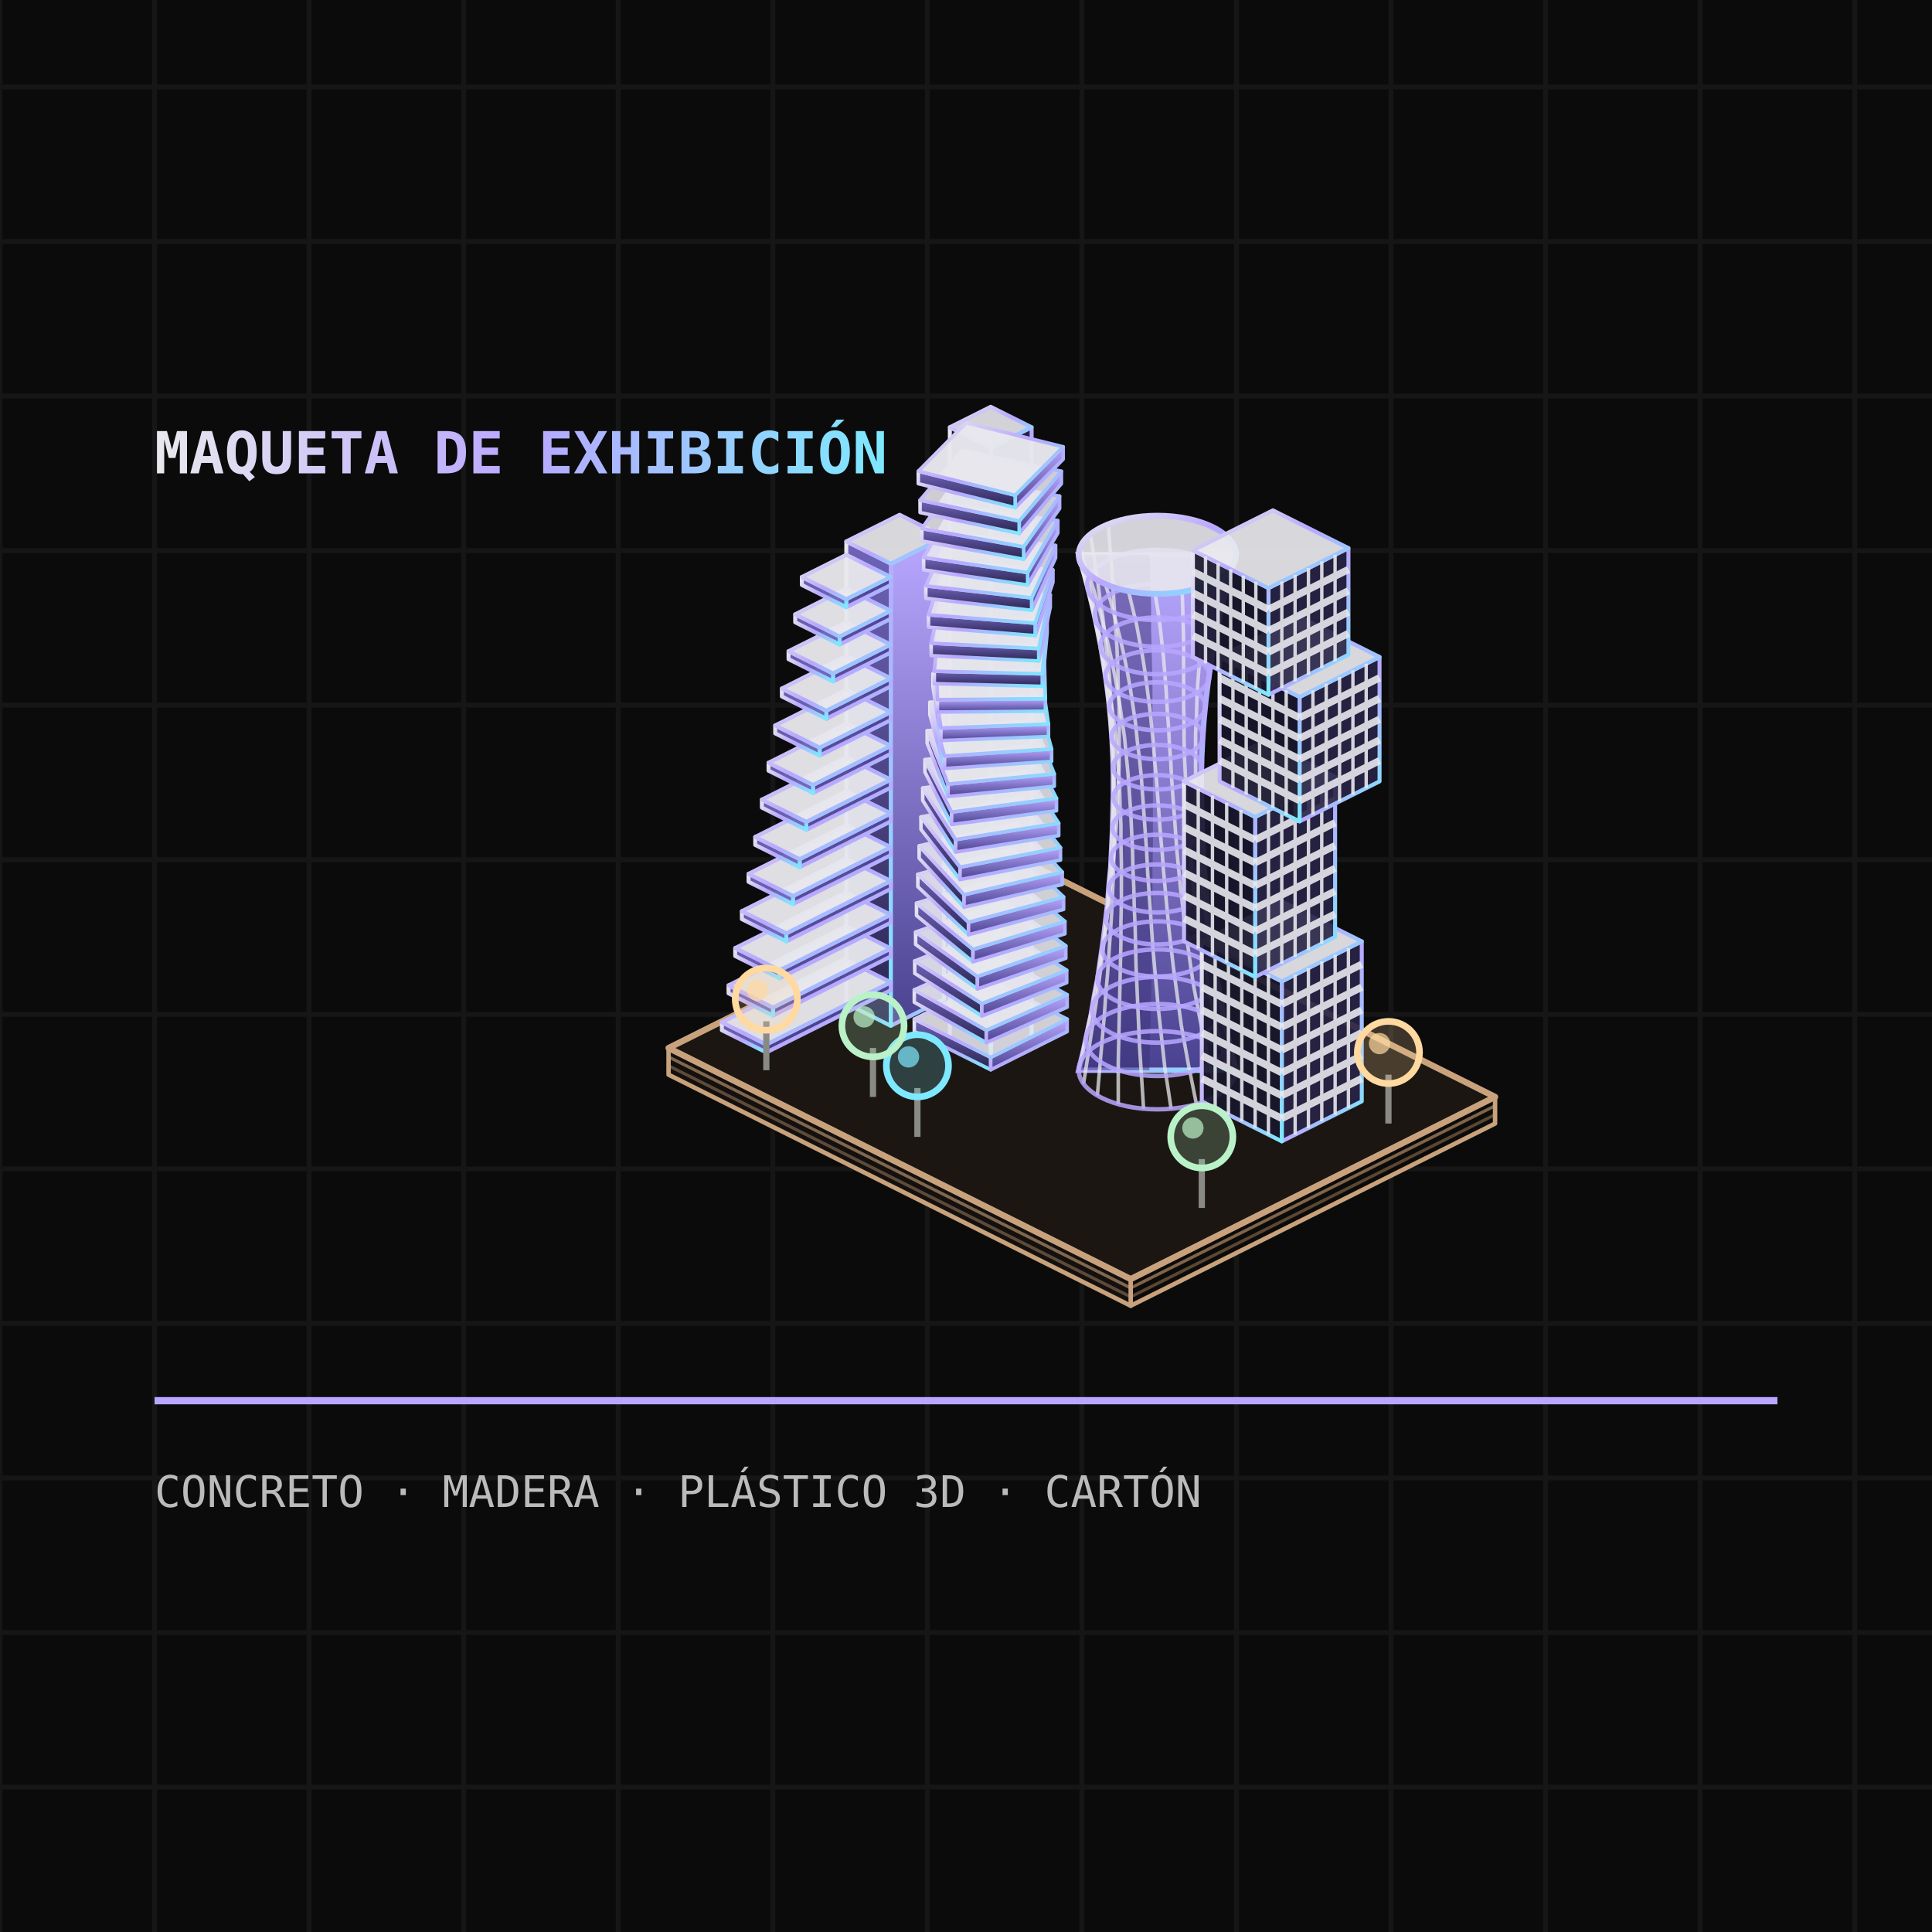
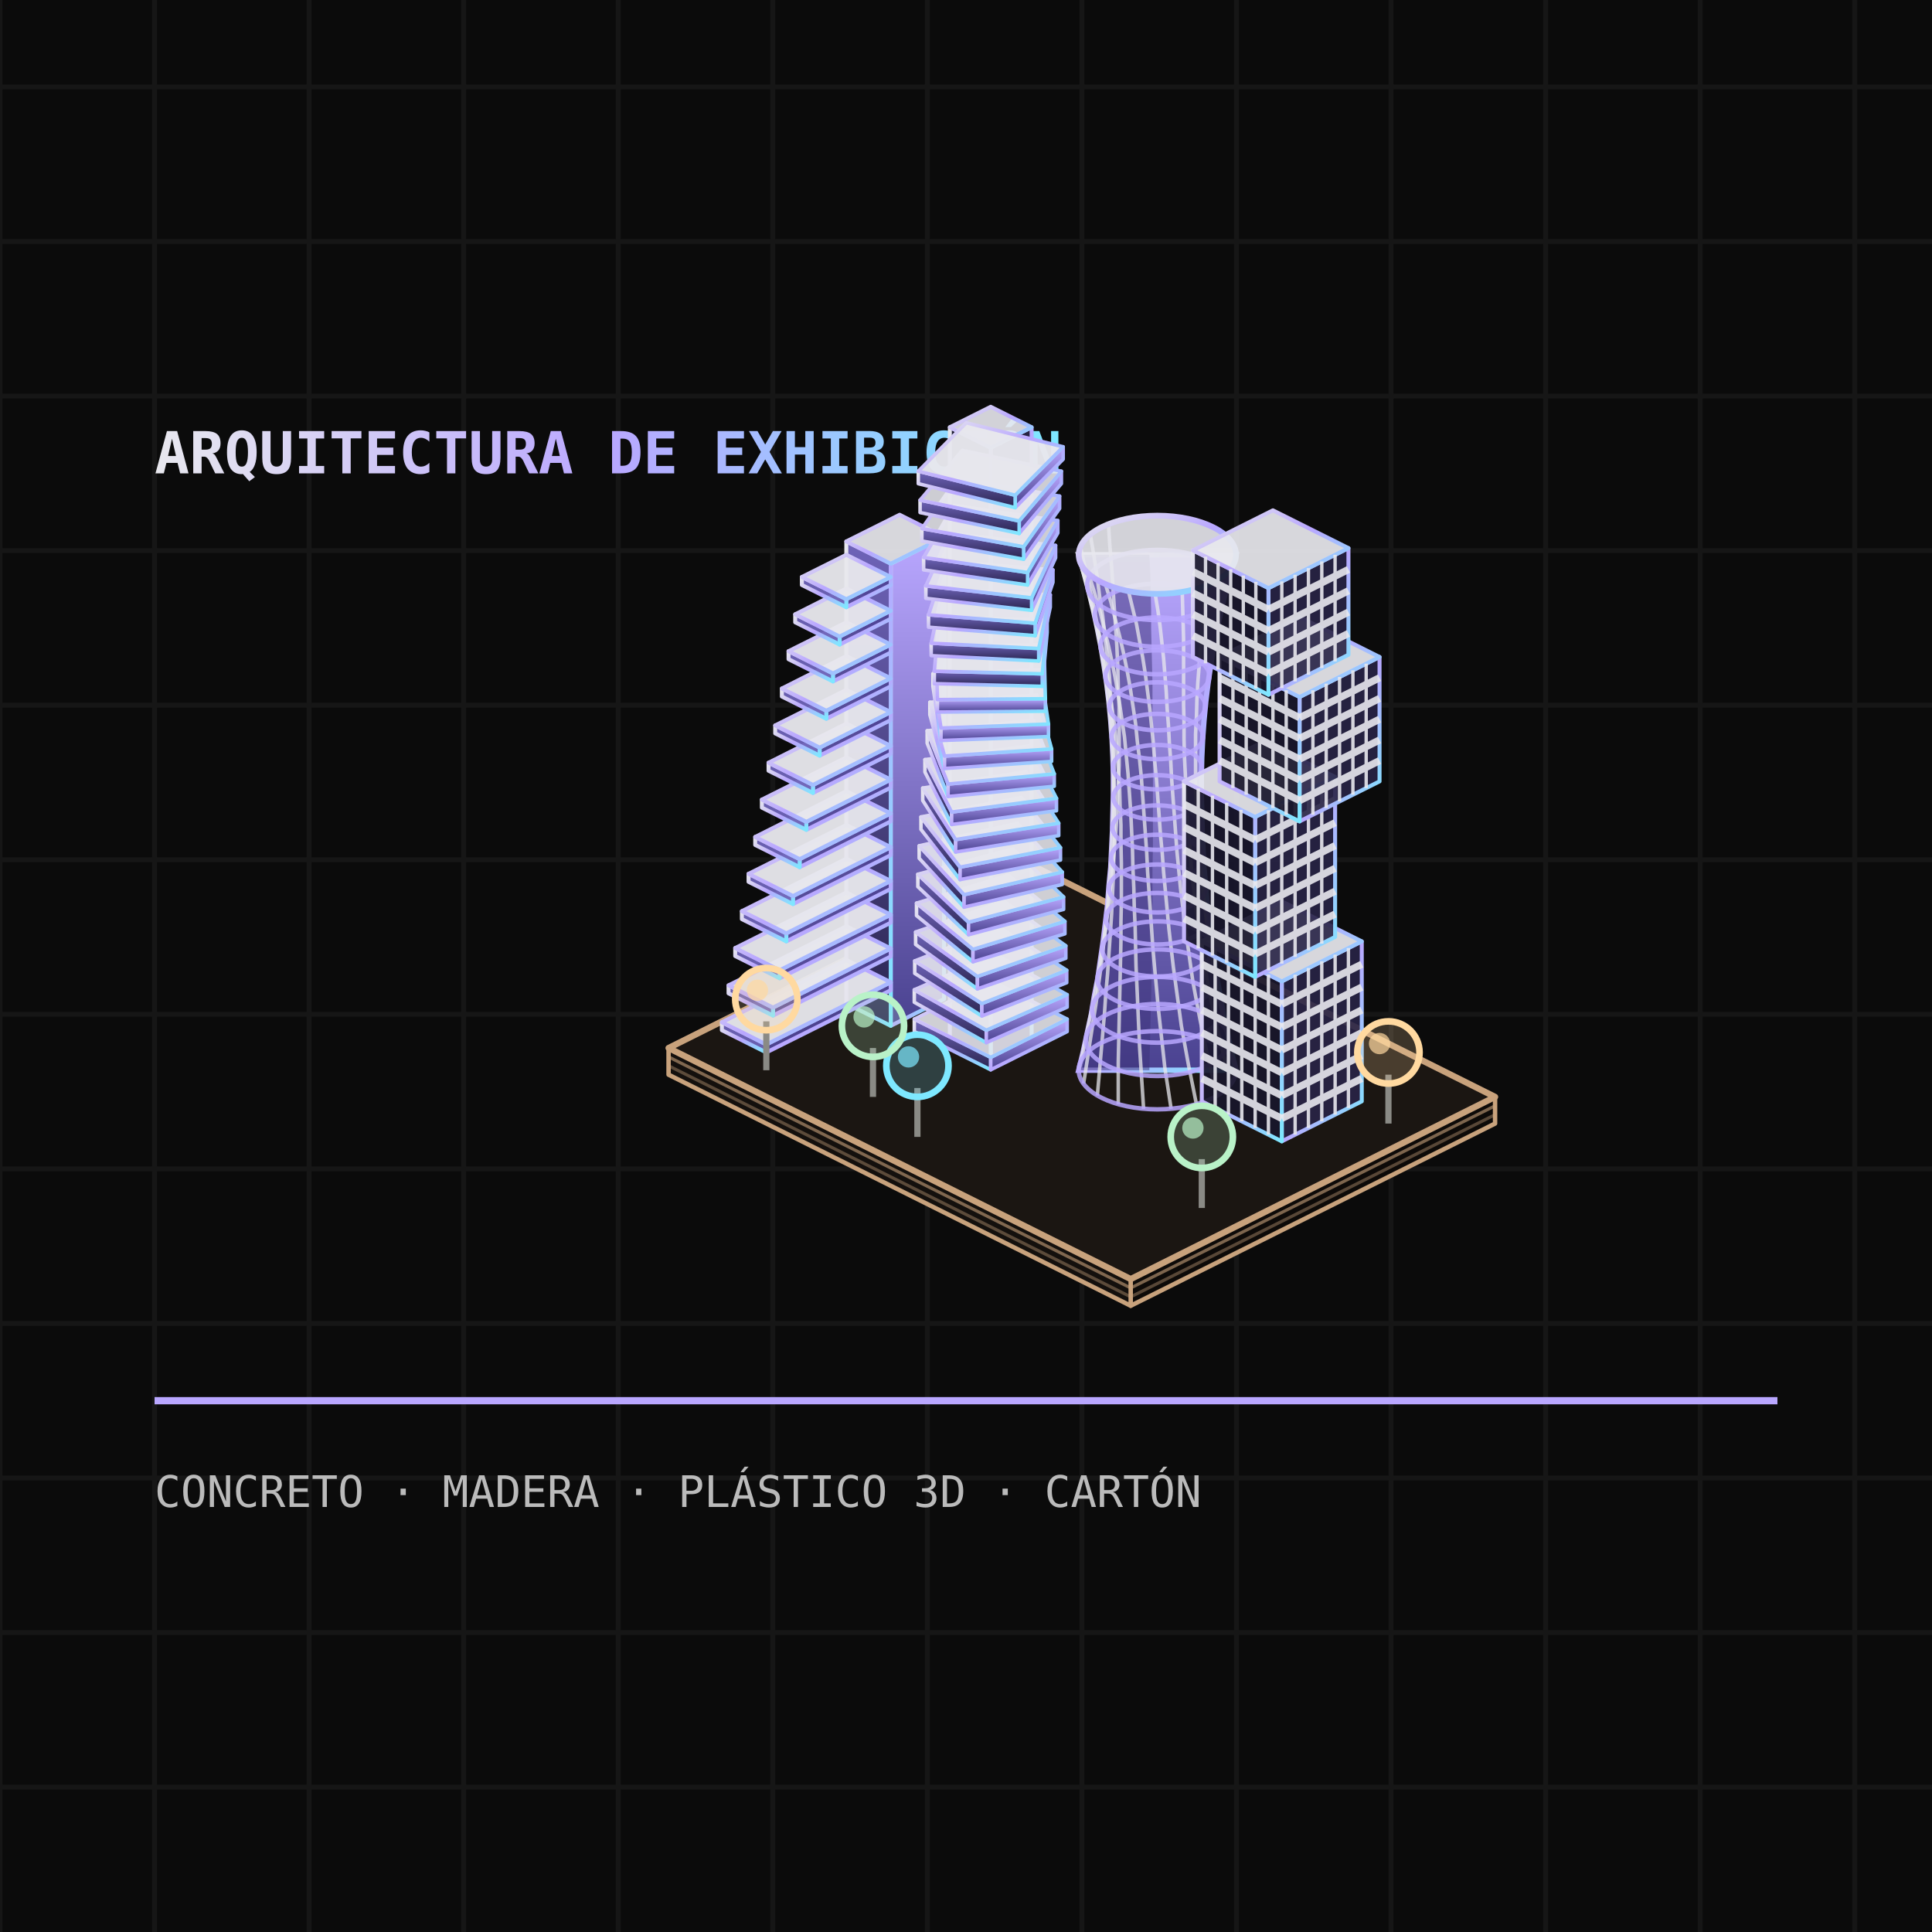
- <svg xmlns="http://www.w3.org/2000/svg" viewBox="0 -50 400 400" role="img" aria-label="Emblema de una maqueta de exhibición: complejo de cuatro torres de formas distintas sobre una base de madera">
+ <svg xmlns="http://www.w3.org/2000/svg" viewBox="0 -50 400 400" role="img" aria-label="Representación arquitectónica de exhibición: complejo de cuatro torres sobre una base de madera">
  <defs>
    <linearGradient id="cromo" x1="0" x2="1">
      <stop offset="0" stop-color="#e8e8ee" />
      <stop offset="0.5" stop-color="#b9a7ff" />
      <stop offset="1" stop-color="#7ee8ff" />
    </linearGradient>
  </defs>
  <rect y="-50" width="400" height="400" fill="#0b0b0b" />
  <g stroke="#161616" stroke-width="1">
    <path d="M0 -50V350" />
    <path d="M32 -50V350" />
    <path d="M64 -50V350" />
    <path d="M96 -50V350" />
    <path d="M128 -50V350" />
    <path d="M160 -50V350" />
    <path d="M192 -50V350" />
    <path d="M224 -50V350" />
    <path d="M256 -50V350" />
    <path d="M288 -50V350" />
    <path d="M320 -50V350" />
    <path d="M352 -50V350" />
    <path d="M384 -50V350" />
    <path d="M0 -64H400" />
    <path d="M0 -32H400" />
    <path d="M0 0H400" />
    <path d="M0 32H400" />
    <path d="M0 64H400" />
    <path d="M0 96H400" />
    <path d="M0 128H400" />
    <path d="M0 160H400" />
    <path d="M0 192H400" />
    <path d="M0 224H400" />
    <path d="M0 256H400" />
    <path d="M0 288H400" />
    <path d="M0 320H400" />
  </g>
  <defs>
    <linearGradient id="fL" x1="0" y1="0" x2="0" y2="1">
      <stop offset="0" stop-color="#6e63b8" />
      <stop offset="1" stop-color="#2a2550" />
    </linearGradient>
    <linearGradient id="fR" x1="0" y1="0" x2="0" y2="1">
      <stop offset="0" stop-color="#b9a7ff" />
      <stop offset="1" stop-color="#4a4290" />
    </linearGradient>
    <linearGradient id="cB" x1="0" y1="0" x2="1" y2="1">
      <stop offset="0" stop-color="#e8e8ee" />
      <stop offset="0.5" stop-color="#b9a7ff" />
      <stop offset="1" stop-color="#7ee8ff" />
    </linearGradient>
  </defs>
  <g font-family="Space Mono, monospace" font-size="11" fill="#999">
-     <text x="32" y="48" fill="url(#cromo)" font-size="12" font-weight="600">MAQUETA DE EXHIBICIÓN</text>
+     <text x="32" y="48" fill="url(#cromo)" font-size="12" font-weight="600">ARQUITECTURA DE EXHIBICIÓN</text>
    <g transform="translate(215.7 135.7) scale(0.92)">
      <polygon points="102,45 20,86 20,92 102,51" fill="#0d0a08" stroke="#c8a27c" stroke-width="1" stroke-linejoin="round" />
      <polygon points="20,86 -84,34 -84,40 20,92" fill="#14100d" stroke="#c8a27c" stroke-width="1" stroke-linejoin="round" />
      <polygon points="-2,-7 102,45 20,86 -84,34" fill="#1b1612" stroke="#c8a27c" stroke-width="1.4" stroke-linejoin="round" />
      <path d="M-84,36L20,88L102,47" stroke="#c8a27c" stroke-width="0.7" fill="none" opacity="0.6" />
      <path d="M-84,38L20,90L102,49" stroke="#c8a27c" stroke-width="0.7" fill="none" opacity="0.4" />
      <polygon points="-22,23 -34,29 -34,-75 -22,-81" fill="url(#fR)" stroke="url(#cB)" stroke-width="0.9" stroke-linejoin="round" />
      <polygon points="-44,24 -34,29 -34,-75 -44,-80" fill="url(#fL)" stroke="url(#cB)" stroke-width="0.9" stroke-linejoin="round" />
      <polygon points="-32,-86 -22,-81 -34,-75 -44,-80" fill="rgba(232,232,238,0.92)" stroke="url(#cB)" stroke-width="0.9" stroke-linejoin="round" />
      <polygon points="-34,21 -62,35 -62,33.2 -34,19.2" fill="rgba(80,70,150,0.95)" stroke="url(#cB)" stroke-width="0.9" stroke-linejoin="round" />
      <polygon points="-72,30 -62,35 -62,33.2 -72,28.2" fill="rgba(110,99,184,0.95)" stroke="url(#cB)" stroke-width="0.9" stroke-linejoin="round" />
      <polygon points="-44,14.2 -34,19.2 -62,33.2 -72,28.2" fill="rgba(232,232,238,0.95)" stroke="url(#cB)" stroke-width="0.9" stroke-linejoin="round" />
      <polygon points="-34,13.4 -60.5,26.7 -60.5,24.9 -34,11.6" fill="rgba(80,70,150,0.95)" stroke="url(#cB)" stroke-width="0.9" stroke-linejoin="round" />
      <polygon points="-70.5,21.7 -60.5,26.7 -60.5,24.9 -70.5,19.9" fill="rgba(110,99,184,0.95)" stroke="url(#cB)" stroke-width="0.9" stroke-linejoin="round" />
      <polygon points="-44,6.6 -34,11.6 -60.5,24.9 -70.5,19.9" fill="rgba(232,232,238,0.95)" stroke="url(#cB)" stroke-width="0.9" stroke-linejoin="round" />
      <polygon points="-34,5.8 -59,18.3 -59,16.5 -34,4" fill="rgba(80,70,150,0.95)" stroke="url(#cB)" stroke-width="0.9" stroke-linejoin="round" />
      <polygon points="-69,13.3 -59,18.3 -59,16.5 -69,11.5" fill="rgba(110,99,184,0.95)" stroke="url(#cB)" stroke-width="0.9" stroke-linejoin="round" />
      <polygon points="-44,-1 -34,4 -59,16.5 -69,11.5" fill="rgba(232,232,238,0.95)" stroke="url(#cB)" stroke-width="0.9" stroke-linejoin="round" />
      <polygon points="-34,-1.8 -57.5,10 -57.5,8.2 -34,-3.6" fill="rgba(80,70,150,0.95)" stroke="url(#cB)" stroke-width="0.9" stroke-linejoin="round" />
      <polygon points="-67.5,5 -57.5,10 -57.5,8.2 -67.5,3.2" fill="rgba(110,99,184,0.95)" stroke="url(#cB)" stroke-width="0.9" stroke-linejoin="round" />
      <polygon points="-44,-8.6 -34,-3.6 -57.5,8.2 -67.5,3.2" fill="rgba(232,232,238,0.95)" stroke="url(#cB)" stroke-width="0.9" stroke-linejoin="round" />
      <polygon points="-34,-9.4 -56,1.6 -56,-0.2 -34,-11.2" fill="rgba(80,70,150,0.95)" stroke="url(#cB)" stroke-width="0.9" stroke-linejoin="round" />
      <polygon points="-66,-3.4 -56,1.6 -56,-0.2 -66,-5.2" fill="rgba(110,99,184,0.95)" stroke="url(#cB)" stroke-width="0.9" stroke-linejoin="round" />
      <polygon points="-44,-16.2 -34,-11.2 -56,-0.2 -66,-5.2" fill="rgba(232,232,238,0.95)" stroke="url(#cB)" stroke-width="0.9" stroke-linejoin="round" />
      <polygon points="-34,-17 -54.5,-6.7 -54.5,-8.5 -34,-18.8" fill="rgba(80,70,150,0.95)" stroke="url(#cB)" stroke-width="0.9" stroke-linejoin="round" />
      <polygon points="-64.5,-11.7 -54.5,-6.7 -54.5,-8.5 -64.5,-13.5" fill="rgba(110,99,184,0.95)" stroke="url(#cB)" stroke-width="0.9" stroke-linejoin="round" />
      <polygon points="-44,-23.8 -34,-18.8 -54.5,-8.5 -64.5,-13.5" fill="rgba(232,232,238,0.95)" stroke="url(#cB)" stroke-width="0.9" stroke-linejoin="round" />
      <polygon points="-34,-24.6 -53,-15.1 -53,-16.9 -34,-26.4" fill="rgba(80,70,150,0.95)" stroke="url(#cB)" stroke-width="0.9" stroke-linejoin="round" />
      <polygon points="-63,-20.1 -53,-15.1 -53,-16.9 -63,-21.9" fill="rgba(110,99,184,0.95)" stroke="url(#cB)" stroke-width="0.9" stroke-linejoin="round" />
      <polygon points="-44,-31.4 -34,-26.4 -53,-16.9 -63,-21.9" fill="rgba(232,232,238,0.95)" stroke="url(#cB)" stroke-width="0.9" stroke-linejoin="round" />
      <polygon points="-34,-32.2 -51.5,-23.4 -51.5,-25.2 -34,-34" fill="rgba(80,70,150,0.95)" stroke="url(#cB)" stroke-width="0.9" stroke-linejoin="round" />
      <polygon points="-61.5,-28.4 -51.5,-23.4 -51.5,-25.2 -61.5,-30.2" fill="rgba(110,99,184,0.95)" stroke="url(#cB)" stroke-width="0.9" stroke-linejoin="round" />
      <polygon points="-44,-39 -34,-34 -51.5,-25.2 -61.5,-30.2" fill="rgba(232,232,238,0.95)" stroke="url(#cB)" stroke-width="0.9" stroke-linejoin="round" />
      <polygon points="-34,-39.8 -50,-31.8 -50,-33.6 -34,-41.6" fill="rgba(80,70,150,0.95)" stroke="url(#cB)" stroke-width="0.9" stroke-linejoin="round" />
      <polygon points="-60,-36.8 -50,-31.8 -50,-33.6 -60,-38.6" fill="rgba(110,99,184,0.95)" stroke="url(#cB)" stroke-width="0.9" stroke-linejoin="round" />
      <polygon points="-44,-46.6 -34,-41.6 -50,-33.6 -60,-38.6" fill="rgba(232,232,238,0.95)" stroke="url(#cB)" stroke-width="0.9" stroke-linejoin="round" />
      <polygon points="-34,-47.4 -48.5,-40.1 -48.5,-41.9 -34,-49.2" fill="rgba(80,70,150,0.95)" stroke="url(#cB)" stroke-width="0.9" stroke-linejoin="round" />
      <polygon points="-58.5,-45.1 -48.5,-40.1 -48.5,-41.9 -58.5,-46.9" fill="rgba(110,99,184,0.95)" stroke="url(#cB)" stroke-width="0.9" stroke-linejoin="round" />
      <polygon points="-44,-54.2 -34,-49.2 -48.5,-41.9 -58.5,-46.9" fill="rgba(232,232,238,0.95)" stroke="url(#cB)" stroke-width="0.9" stroke-linejoin="round" />
      <polygon points="-34,-55 -47,-48.5 -47,-50.3 -34,-56.8" fill="rgba(80,70,150,0.95)" stroke="url(#cB)" stroke-width="0.9" stroke-linejoin="round" />
      <polygon points="-57,-53.5 -47,-48.5 -47,-50.3 -57,-55.3" fill="rgba(110,99,184,0.95)" stroke="url(#cB)" stroke-width="0.9" stroke-linejoin="round" />
      <polygon points="-44,-61.8 -34,-56.8 -47,-50.3 -57,-55.3" fill="rgba(232,232,238,0.95)" stroke="url(#cB)" stroke-width="0.9" stroke-linejoin="round" />
      <polygon points="-34,-62.6 -45.5,-56.8 -45.5,-58.6 -34,-64.4" fill="rgba(80,70,150,0.95)" stroke="url(#cB)" stroke-width="0.9" stroke-linejoin="round" />
      <polygon points="-55.5,-61.8 -45.5,-56.8 -45.5,-58.6 -55.5,-63.6" fill="rgba(110,99,184,0.95)" stroke="url(#cB)" stroke-width="0.9" stroke-linejoin="round" />
      <polygon points="-44,-69.4 -34,-64.4 -45.5,-58.6 -55.5,-63.6" fill="rgba(232,232,238,0.95)" stroke="url(#cB)" stroke-width="0.9" stroke-linejoin="round" />
      <polygon points="-34,-70.2 -44,-65.2 -44,-67 -34,-72" fill="rgba(80,70,150,0.95)" stroke="url(#cB)" stroke-width="0.9" stroke-linejoin="round" />
      <polygon points="-54,-70.2 -44,-65.2 -44,-67 -54,-72" fill="rgba(110,99,184,0.95)" stroke="url(#cB)" stroke-width="0.9" stroke-linejoin="round" />
      <polygon points="-44,-77 -34,-72 -44,-67 -54,-72" fill="rgba(232,232,238,0.95)" stroke="url(#cB)" stroke-width="0.9" stroke-linejoin="round" />
      <polygon points="-2.3,32.3 -11.5,36.9 -11.5,-101.1 -2.3,-105.7" fill="rgba(40,36,70,0.95)" stroke="url(#cB)" stroke-width="0.9" stroke-linejoin="round" />
      <polygon points="-20.7,32.3 -11.5,36.9 -11.5,-101.1 -20.7,-105.7" fill="rgba(24,22,44,0.95)" stroke="url(#cB)" stroke-width="0.9" stroke-linejoin="round" />
      <polygon points="-11.5,-110.3 -2.3,-105.7 -11.5,-101.1 -20.7,-105.7" fill="rgba(232,232,238,0.9)" stroke="url(#cB)" stroke-width="0.9" stroke-linejoin="round" />
      <polygon points="-11.5,38.9 -28.7,30.3 -28.7,27.5 -11.5,36.1" fill="url(#fL)" stroke="url(#cB)" stroke-width="0.8" stroke-linejoin="round" />
      <polygon points="5.7,30.3 -11.5,38.9 -11.5,36.1 5.7,27.5" fill="url(#fR)" stroke="url(#cB)" stroke-width="0.8" stroke-linejoin="round" />
      <polygon points="-11.5,36.1 -28.7,27.5 -11.5,18.8 5.7,27.5" fill="rgba(232,232,238,0.88)" stroke="url(#cB)" stroke-width="0.8" stroke-linejoin="round" />
      <polygon points="-12.5,32.8 -28.7,23.7 -28.7,20.9 -12.5,30" fill="url(#fL)" stroke="url(#cB)" stroke-width="0.8" stroke-linejoin="round" />
      <polygon points="5.7,24.8 -12.5,32.8 -12.5,30 5.7,22" fill="url(#fR)" stroke="url(#cB)" stroke-width="0.8" stroke-linejoin="round" />
      <polygon points="-12.5,30 -28.7,20.9 -10.5,12.9 5.7,22" fill="rgba(232,232,238,0.88)" stroke="url(#cB)" stroke-width="0.8" stroke-linejoin="round" />
      <polygon points="-13.5,26.8 -28.6,17.2 -28.6,14.4 -13.5,24" fill="url(#fL)" stroke="url(#cB)" stroke-width="0.8" stroke-linejoin="round" />
      <polygon points="5.6,19.3 -13.5,26.8 -13.5,24 5.6,16.5" fill="url(#fR)" stroke="url(#cB)" stroke-width="0.8" stroke-linejoin="round" />
      <polygon points="-13.5,24 -28.6,14.4 -9.5,6.9 5.6,16.5" fill="rgba(232,232,238,0.88)" stroke="url(#cB)" stroke-width="0.8" stroke-linejoin="round" />
      <polygon points="-14.5,20.7 -28.4,10.7 -28.4,7.9 -14.5,17.9" fill="url(#fL)" stroke="url(#cB)" stroke-width="0.8" stroke-linejoin="round" />
      <polygon points="5.4,13.8 -14.5,20.7 -14.5,17.9 5.4,11" fill="url(#fR)" stroke="url(#cB)" stroke-width="0.8" stroke-linejoin="round" />
      <polygon points="-14.5,17.9 -28.4,7.9 -8.5,1 5.4,11" fill="rgba(232,232,238,0.88)" stroke="url(#cB)" stroke-width="0.8" stroke-linejoin="round" />
      <polygon points="-15.5,14.6 -28.2,4.2 -28.2,1.4 -15.5,11.8" fill="url(#fL)" stroke="url(#cB)" stroke-width="0.8" stroke-linejoin="round" />
      <polygon points="5.2,8.3 -15.5,14.6 -15.5,11.8 5.2,5.5" fill="url(#fR)" stroke="url(#cB)" stroke-width="0.8" stroke-linejoin="round" />
      <polygon points="-15.5,11.8 -28.2,1.4 -7.5,-4.9 5.2,5.5" fill="rgba(232,232,238,0.88)" stroke="url(#cB)" stroke-width="0.8" stroke-linejoin="round" />
      <polygon points="-16.5,8.5 -27.9,-2.3 -27.9,-5.1 -16.5,5.7" fill="url(#fL)" stroke="url(#cB)" stroke-width="0.8" stroke-linejoin="round" />
      <polygon points="4.9,2.8 -16.5,8.5 -16.5,5.7 4.9,0" fill="url(#fR)" stroke="url(#cB)" stroke-width="0.8" stroke-linejoin="round" />
      <polygon points="-16.5,5.7 -27.9,-5.1 -6.5,-10.8 4.9,0" fill="rgba(232,232,238,0.88)" stroke="url(#cB)" stroke-width="0.8" stroke-linejoin="round" />
      <polygon points="-17.5,2.3 -27.6,-8.7 -27.6,-11.5 -17.5,-0.5" fill="url(#fL)" stroke="url(#cB)" stroke-width="0.8" stroke-linejoin="round" />
      <polygon points="4.6,-2.8 -17.5,2.3 -17.5,-0.5 4.6,-5.6" fill="url(#fR)" stroke="url(#cB)" stroke-width="0.8" stroke-linejoin="round" />
      <polygon points="-17.5,-0.5 -27.6,-11.5 -5.5,-16.6 4.6,-5.6" fill="rgba(232,232,238,0.88)" stroke="url(#cB)" stroke-width="0.8" stroke-linejoin="round" />
      <polygon points="-18.4,-3.9 -27.2,-15.2 -27.2,-18 -18.4,-6.7" fill="url(#fL)" stroke="url(#cB)" stroke-width="0.8" stroke-linejoin="round" />
      <polygon points="4.2,-8.3 -18.4,-3.9 -18.4,-6.7 4.2,-11.1" fill="url(#fR)" stroke="url(#cB)" stroke-width="0.8" stroke-linejoin="round" />
      <polygon points="-18.4,-6.7 -27.2,-18 -4.6,-22.4 4.2,-11.1" fill="rgba(232,232,238,0.88)" stroke="url(#cB)" stroke-width="0.8" stroke-linejoin="round" />
      <polygon points="-19.4,-10.1 -26.8,-21.7 -26.8,-24.5 -19.4,-12.9" fill="url(#fL)" stroke="url(#cB)" stroke-width="0.8" stroke-linejoin="round" />
      <polygon points="3.8,-13.8 -19.4,-10.1 -19.4,-12.9 3.8,-16.6" fill="url(#fR)" stroke="url(#cB)" stroke-width="0.8" stroke-linejoin="round" />
      <polygon points="-19.4,-12.9 -26.8,-24.5 -3.6,-28.2 3.8,-16.6" fill="rgba(232,232,238,0.88)" stroke="url(#cB)" stroke-width="0.8" stroke-linejoin="round" />
      <polygon points="-20.3,-16.3 -26.3,-28.1 -26.3,-30.9 -20.3,-19.1" fill="url(#fL)" stroke="url(#cB)" stroke-width="0.8" stroke-linejoin="round" />
      <polygon points="3.3,-19.4 -20.3,-16.3 -20.3,-19.1 3.3,-22.2" fill="url(#fR)" stroke="url(#cB)" stroke-width="0.8" stroke-linejoin="round" />
      <polygon points="-20.3,-19.1 -26.3,-30.9 -2.7,-34 3.3,-22.2" fill="rgba(232,232,238,0.88)" stroke="url(#cB)" stroke-width="0.8" stroke-linejoin="round" />
      <polygon points="-21.1,-22.6 -25.8,-34.6 -25.8,-37.4 -21.1,-25.4" fill="url(#fL)" stroke="url(#cB)" stroke-width="0.8" stroke-linejoin="round" />
      <polygon points="2.8,-24.9 -21.1,-22.6 -21.1,-25.4 2.8,-27.7" fill="url(#fR)" stroke="url(#cB)" stroke-width="0.8" stroke-linejoin="round" />
      <polygon points="-21.1,-25.4 -25.8,-37.4 -1.9,-39.7 2.8,-27.7" fill="rgba(232,232,238,0.88)" stroke="url(#cB)" stroke-width="0.8" stroke-linejoin="round" />
      <polygon points="-21.9,-28.9 -25.2,-41 -25.2,-43.8 -21.9,-31.7" fill="url(#fL)" stroke="url(#cB)" stroke-width="0.8" stroke-linejoin="round" />
      <polygon points="2.2,-30.5 -21.9,-28.9 -21.9,-31.7 2.2,-33.3" fill="url(#fR)" stroke="url(#cB)" stroke-width="0.8" stroke-linejoin="round" />
      <polygon points="-21.9,-31.7 -25.2,-43.8 -1.1,-45.4 2.2,-33.3" fill="rgba(232,232,238,0.88)" stroke="url(#cB)" stroke-width="0.8" stroke-linejoin="round" />
      <polygon points="-22.7,-35.2 -24.5,-47.4 -24.5,-50.2 -22.7,-38" fill="url(#fL)" stroke="url(#cB)" stroke-width="0.8" stroke-linejoin="round" />
      <polygon points="1.5,-36.1 -22.7,-35.2 -22.7,-38 1.5,-38.9" fill="url(#fR)" stroke="url(#cB)" stroke-width="0.8" stroke-linejoin="round" />
      <polygon points="-22.7,-38 -24.5,-50.2 -0.3,-51.1 1.5,-38.9" fill="rgba(232,232,238,0.88)" stroke="url(#cB)" stroke-width="0.8" stroke-linejoin="round" />
      <polygon points="-23.5,-41.6 -23.8,-53.7 -23.8,-56.5 -23.5,-44.4" fill="url(#fL)" stroke="url(#cB)" stroke-width="0.8" stroke-linejoin="round" />
      <polygon points="0.8,-41.8 -23.5,-41.6 -23.5,-44.4 0.8,-44.6" fill="url(#fR)" stroke="url(#cB)" stroke-width="0.8" stroke-linejoin="round" />
      <polygon points="-23.5,-44.4 -23.8,-56.5 0.5,-56.7 0.8,-44.6" fill="rgba(232,232,238,0.88)" stroke="url(#cB)" stroke-width="0.8" stroke-linejoin="round" />
      <polygon points="1.2,-59.5 0.1,-47.4 0.1,-50.2 1.2,-62.3" fill="url(#fR)" stroke="url(#cB)" stroke-width="0.8" stroke-linejoin="round" />
      <polygon points="0.1,-47.4 -24.2,-48 -24.2,-50.8 0.1,-50.2" fill="url(#fL)" stroke="url(#cB)" stroke-width="0.8" stroke-linejoin="round" />
      <polygon points="-24.2,-50.8 -23.1,-62.9 1.2,-62.3 0.1,-50.2" fill="rgba(232,232,238,0.88)" stroke="url(#cB)" stroke-width="0.8" stroke-linejoin="round" />
      <polygon points="1.9,-65.2 -0.7,-53.1 -0.7,-55.9 1.9,-68" fill="url(#fR)" stroke="url(#cB)" stroke-width="0.8" stroke-linejoin="round" />
      <polygon points="-0.7,-53.1 -24.9,-54.3 -24.9,-57.1 -0.7,-55.9" fill="url(#fL)" stroke="url(#cB)" stroke-width="0.8" stroke-linejoin="round" />
      <polygon points="-24.9,-57.1 -22.3,-69.2 1.9,-68 -0.7,-55.9" fill="rgba(232,232,238,0.88)" stroke="url(#cB)" stroke-width="0.8" stroke-linejoin="round" />
      <polygon points="2.5,-70.8 -1.5,-58.8 -1.5,-61.6 2.5,-73.6" fill="url(#fR)" stroke="url(#cB)" stroke-width="0.8" stroke-linejoin="round" />
      <polygon points="-1.5,-58.8 -25.5,-60.7 -25.5,-63.5 -1.5,-61.6" fill="url(#fL)" stroke="url(#cB)" stroke-width="0.8" stroke-linejoin="round" />
      <polygon points="-25.5,-63.5 -21.5,-75.5 2.5,-73.6 -1.5,-61.6" fill="rgba(232,232,238,0.88)" stroke="url(#cB)" stroke-width="0.8" stroke-linejoin="round" />
      <polygon points="3.1,-76.3 -2.3,-64.5 -2.3,-67.3 3.1,-79.1" fill="url(#fR)" stroke="url(#cB)" stroke-width="0.8" stroke-linejoin="round" />
      <polygon points="-2.3,-64.5 -26.1,-67.2 -26.1,-70 -2.3,-67.3" fill="url(#fL)" stroke="url(#cB)" stroke-width="0.8" stroke-linejoin="round" />
      <polygon points="-26.1,-70 -20.7,-81.8 3.1,-79.1 -2.3,-67.3" fill="rgba(232,232,238,0.88)" stroke="url(#cB)" stroke-width="0.8" stroke-linejoin="round" />
      <polygon points="3.6,-81.9 -3.2,-70.2 -3.2,-73 3.6,-84.7" fill="url(#fR)" stroke="url(#cB)" stroke-width="0.8" stroke-linejoin="round" />
      <polygon points="-3.2,-70.2 -26.6,-73.6 -26.6,-76.4 -3.2,-73" fill="url(#fL)" stroke="url(#cB)" stroke-width="0.8" stroke-linejoin="round" />
      <polygon points="-26.6,-76.4 -19.8,-88.1 3.6,-84.7 -3.2,-73" fill="rgba(232,232,238,0.88)" stroke="url(#cB)" stroke-width="0.8" stroke-linejoin="round" />
      <polygon points="4,-87.4 -4.1,-76 -4.1,-78.8 4,-90.2" fill="url(#fR)" stroke="url(#cB)" stroke-width="0.8" stroke-linejoin="round" />
      <polygon points="-4.1,-76 -27,-80.1 -27,-82.9 -4.1,-78.8" fill="url(#fL)" stroke="url(#cB)" stroke-width="0.8" stroke-linejoin="round" />
      <polygon points="-27,-82.9 -18.9,-94.3 4,-90.2 -4.1,-78.8" fill="rgba(232,232,238,0.88)" stroke="url(#cB)" stroke-width="0.8" stroke-linejoin="round" />
      <polygon points="4.4,-93 -5.1,-81.8 -5.1,-84.6 4.4,-95.8" fill="url(#fR)" stroke="url(#cB)" stroke-width="0.8" stroke-linejoin="round" />
      <polygon points="-5.1,-81.8 -27.4,-86.5 -27.4,-89.3 -5.1,-84.6" fill="url(#fL)" stroke="url(#cB)" stroke-width="0.8" stroke-linejoin="round" />
      <polygon points="-27.4,-89.3 -17.9,-100.5 4.4,-95.8 -5.1,-84.6" fill="rgba(232,232,238,0.88)" stroke="url(#cB)" stroke-width="0.8" stroke-linejoin="round" />
      <polygon points="4.8,-98.5 -6,-87.6 -6,-90.4 4.8,-101.3" fill="url(#fR)" stroke="url(#cB)" stroke-width="0.8" stroke-linejoin="round" />
      <polygon points="-6,-87.6 -27.8,-93 -27.8,-95.8 -6,-90.4" fill="url(#fL)" stroke="url(#cB)" stroke-width="0.8" stroke-linejoin="round" />
      <polygon points="-27.8,-95.8 -17,-106.7 4.8,-101.3 -6,-90.4" fill="rgba(232,232,238,0.97)" stroke="url(#cB)" stroke-width="0.8" stroke-linejoin="round" />
      <path d="M8.3,39L9.3,34.9L10.2,30.7L11.1,26.6L11.8,22.4L12.6,18.3L13.2,14.1L13.8,10L14.3,5.9L14.8,1.7L15.1,-2.4L15.5,-6.6L15.7,-10.7L15.9,-14.9L16,-19L16.1,-23.1L16.1,-27.3L16,-31.4L15.8,-35.6L15.5,-39.7L15.1,-43.9L14.6,-48L14,-52.1L13.3,-56.3L12.5,-60.4L11.6,-64.6L10.6,-68.7L9.5,-72.9L8.3,-77L43.7,-77L42.5,-72.9L41.4,-68.7L40.4,-64.6L39.5,-60.4L38.7,-56.3L38,-52.1L37.4,-48L36.9,-43.9L36.5,-39.7L36.2,-35.6L36,-31.4L35.9,-27.3L35.9,-23.1L36,-19L36.1,-14.9L36.3,-10.7L36.5,-6.6L36.9,-2.4L37.2,1.7L37.7,5.9L38.2,10L38.8,14.1L39.4,18.3L40.2,22.4L40.9,26.6L41.8,30.7L42.7,34.9L43.7,39Z" fill="url(#fR)" stroke="url(#cB)" stroke-width="1.2" />
      <path d="M8.3,39L9.3,34.9L10.2,30.7L11.1,26.6L11.8,22.4L12.6,18.3L13.2,14.1L13.8,10L14.3,5.9L14.8,1.7L15.1,-2.4L15.5,-6.6L15.7,-10.7L15.9,-14.9L16,-19L16.1,-23.1L16.1,-27.3L16,-31.4L15.8,-35.6L15.5,-39.7L15.1,-43.9L14.6,-48L14,-52.1L13.3,-56.3L12.5,-60.4L11.6,-64.6L10.6,-68.7L9.5,-72.9L8.3,-77L24.2,-77L24.4,-72.9L24.5,-68.7L24.6,-64.6L24.6,-60.4L24.7,-56.3L24.8,-52.1L24.9,-48L24.9,-43.9L24.9,-39.7L25,-35.6L25,-31.4L25,-27.3L25,-23.1L25,-19L25,-14.9L25,-10.7L24.9,-6.6L24.9,-2.4L24.9,1.7L24.8,5.9L24.8,10L24.7,14.1L24.7,18.3L24.6,22.4L24.5,26.6L24.4,30.7L24.3,34.9L24.2,39Z" fill="rgba(60,50,120,0.5)" />
      <path d="M43.7,39L42.7,35.1L41.8,31.2L40.9,27.3L40,23.3L39.3,19.4L38.6,15.4L37.9,11.4L37.3,7.3L36.8,3.3L36.3,-0.7L35.9,-4.7L35.5,-8.8L35.2,-12.8L35,-16.8L34.8,-20.8L34.6,-24.8L34.6,-28.8L34.6,-32.8L34.6,-36.7L34.8,-40.6L34.9,-44.4L35.1,-48.2L35.4,-52L35.7,-55.7L36,-59.4L36.3,-63L36.7,-66.6L37,-70.1" fill="none" stroke="#e8e8ee" stroke-width="0.8" opacity="0.75" />
      <path d="M42.6,42L41.5,38L40.5,33.9L39.5,29.8L38.6,25.7L37.7,21.6L37,17.4L36.3,13.3L35.6,9.2L35,5.1L34.5,0.9L34,-3.2L33.6,-7.3L33.3,-11.4L32.9,-15.4L32.7,-19.5L32.4,-23.5L32.3,-27.5L32.1,-31.5L32,-35.4L32,-39.3L31.9,-43.1L31.9,-46.9L31.9,-50.6L31.9,-54.3L31.9,-58L31.8,-61.6L31.7,-65.1L31.6,-68.6" fill="none" stroke="#e8e8ee" stroke-width="0.8" opacity="0.75" />
      <path d="M39.5,44.7L38.4,40.4L37.4,36.2L36.5,31.9L35.6,27.6L34.8,23.4L34,19.1L33.4,14.9L32.8,10.6L32.2,6.4L31.7,2.2L31.2,-2L30.8,-6.2L30.4,-10.3L30.1,-14.5L29.8,-18.6L29.5,-22.6L29.2,-26.7L29,-30.7L28.7,-34.6L28.5,-38.5L28.2,-42.4L28,-46.2L27.7,-50L27.4,-53.7L27,-57.4L26.6,-61L26.1,-64.6L25.5,-68.2" fill="none" stroke="#e8e8ee" stroke-width="0.8" opacity="0.75" />
      <path d="M34.8,46.7L33.9,42.2L33,37.8L32.2,33.4L31.4,29L30.8,24.6L30.2,20.2L29.6,15.8L29.1,11.5L28.6,7.2L28.2,2.9L27.8,-1.4L27.4,-5.6L27.1,-9.8L26.7,-14L26.4,-18.2L26.1,-22.3L25.8,-26.4L25.4,-30.5L25.1,-34.5L24.7,-38.4L24.3,-42.3L23.8,-46.2L23.3,-50.1L22.7,-53.9L22,-57.6L21.3,-61.4L20.4,-65.1L19.5,-68.8" fill="none" stroke="#e8e8ee" stroke-width="0.8" opacity="0.75" />
      <path d="M29.1,47.7L28.4,43.1L27.7,38.6L27.2,34L26.7,29.5L26.2,25L25.8,20.5L25.4,16.1L25,11.7L24.7,7.3L24.4,2.9L24.1,-1.4L23.8,-5.7L23.6,-10L23.3,-14.2L23,-18.4L22.7,-22.6L22.4,-26.8L22,-30.9L21.5,-34.9L21.1,-39L20.5,-43L19.9,-47L19.2,-50.9L18.4,-54.8L17.5,-58.7L16.5,-62.6L15.5,-66.5L14.3,-70.4" fill="none" stroke="#e8e8ee" stroke-width="0.8" opacity="0.75" />
      <path d="M22.9,47.7L22.6,43L22.3,38.4L22,33.8L21.8,29.2L21.6,24.6L21.4,20.1L21.2,15.6L21.1,11.2L21,6.7L20.8,2.3L20.7,-2L20.5,-6.4L20.4,-10.7L20.2,-15L20,-19.2L19.7,-23.5L19.4,-27.7L19,-31.8L18.6,-36L18,-40.1L17.4,-44.2L16.7,-48.3L15.9,-52.4L15,-56.5L14,-60.5L13,-64.6L11.8,-68.7L10.5,-72.8" fill="none" stroke="#e8e8ee" stroke-width="0.8" opacity="0.75" />
      <path d="M17.2,46.7L17.2,42L17.2,37.3L17.3,32.7L17.4,28.1L17.5,23.5L17.6,19L17.7,14.5L17.8,10L17.8,5.6L17.9,1.2L17.9,-3.2L17.9,-7.6L17.8,-11.9L17.8,-16.2L17.6,-20.5L17.5,-24.8L17.2,-29L16.9,-33.3L16.5,-37.5L15.9,-41.7L15.3,-45.9L14.7,-50.1L13.9,-54.4L13,-58.6L12,-62.8L10.9,-67.1L9.8,-71.4L8.5,-75.7" fill="none" stroke="#e8e8ee" stroke-width="0.8" opacity="0.75" />
      <path d="M12.5,44.7L12.9,40L13.3,35.4L13.7,30.8L14.1,26.2L14.4,21.7L14.8,17.2L15.1,12.8L15.4,8.4L15.7,3.9L15.9,-0.4L16.1,-4.8L16.2,-9.1L16.3,-13.5L16.3,-17.8L16.3,-22.1L16.2,-26.4L16.1,-30.7L15.8,-35L15.5,-39.3L15.1,-43.6L14.6,-47.9L14,-52.2L13.3,-56.5L12.5,-60.9L11.7,-65.3L10.7,-69.8L9.7,-74.2L8.7,-78.8" fill="none" stroke="#e8e8ee" stroke-width="0.8" opacity="0.75" />
      <path d="M9.4,42L10.1,37.5L10.8,32.9L11.5,28.4L12.2,24L12.8,19.5L13.4,15.1L13.9,10.8L14.4,6.4L14.8,2.1L15.1,-2.3L15.5,-6.6L15.7,-10.9L15.9,-15.2L16.1,-19.5L16.2,-23.8L16.2,-28.1L16.2,-32.4L16,-36.7L15.8,-41.1L15.5,-45.4L15.2,-49.8L14.7,-54.3L14.2,-58.7L13.7,-63.2L13,-67.7L12.4,-72.3L11.7,-76.9L10.9,-81.6" fill="none" stroke="#e8e8ee" stroke-width="0.8" opacity="0.75" />
      <path d="M8.3,39L9.3,34.6L10.2,30.2L11.1,25.9L12,21.5L12.7,17.2L13.4,12.9L14.1,8.6L14.7,4.4L15.2,0.1L15.7,-4.1L16.1,-8.4L16.5,-12.6L16.8,-16.9L17,-21.2L17.2,-25.4L17.4,-29.7L17.4,-34L17.4,-38.4L17.4,-42.7L17.2,-47.1L17.1,-51.6L16.9,-56.1L16.6,-60.6L16.3,-65.1L16,-69.8L15.7,-74.4L15.3,-79.1L15,-83.9" fill="none" stroke="#e8e8ee" stroke-width="0.8" opacity="0.75" />
      <ellipse cx="26" cy="39" rx="17.7" ry="8.8" fill="none" stroke="#b9a7ff" stroke-width="1" opacity="0.85" />
      <ellipse cx="26" cy="32.2" rx="16.1" ry="8.1" fill="none" stroke="#b9a7ff" stroke-width="1" opacity="0.85" />
      <ellipse cx="26" cy="25.4" rx="14.7" ry="7.4" fill="none" stroke="#b9a7ff" stroke-width="1" opacity="0.85" />
      <ellipse cx="26" cy="18.5" rx="13.5" ry="6.7" fill="none" stroke="#b9a7ff" stroke-width="1" opacity="0.85" />
      <ellipse cx="26" cy="11.7" rx="12.4" ry="6.2" fill="none" stroke="#b9a7ff" stroke-width="1" opacity="0.85" />
      <ellipse cx="26" cy="4.9" rx="11.6" ry="5.8" fill="none" stroke="#b9a7ff" stroke-width="1" opacity="0.85" />
      <ellipse cx="26" cy="-1.9" rx="10.9" ry="5.4" fill="none" stroke="#b9a7ff" stroke-width="1" opacity="0.85" />
      <ellipse cx="26" cy="-8.8" rx="10.4" ry="5.2" fill="none" stroke="#b9a7ff" stroke-width="1" opacity="0.85" />
      <ellipse cx="26" cy="-15.6" rx="10.1" ry="5" fill="none" stroke="#b9a7ff" stroke-width="1" opacity="0.85" />
      <ellipse cx="26" cy="-22.4" rx="9.9" ry="5" fill="none" stroke="#b9a7ff" stroke-width="1" opacity="0.85" />
      <ellipse cx="26" cy="-29.2" rx="10" ry="5" fill="none" stroke="#b9a7ff" stroke-width="1" opacity="0.85" />
      <ellipse cx="26" cy="-36.1" rx="10.3" ry="5.1" fill="none" stroke="#b9a7ff" stroke-width="1" opacity="0.85" />
      <ellipse cx="26" cy="-42.9" rx="10.8" ry="5.4" fill="none" stroke="#b9a7ff" stroke-width="1" opacity="0.85" />
      <ellipse cx="26" cy="-49.7" rx="11.7" ry="5.8" fill="none" stroke="#b9a7ff" stroke-width="1" opacity="0.85" />
      <ellipse cx="26" cy="-56.5" rx="12.8" ry="6.4" fill="none" stroke="#b9a7ff" stroke-width="1" opacity="0.85" />
      <ellipse cx="26" cy="-63.4" rx="14.1" ry="7.1" fill="none" stroke="#b9a7ff" stroke-width="1" opacity="0.85" />
      <ellipse cx="26" cy="-70.2" rx="15.8" ry="7.9" fill="none" stroke="#b9a7ff" stroke-width="1" opacity="0.85" />
      <ellipse cx="26" cy="-77" rx="17.7" ry="8.8" fill="none" stroke="#b9a7ff" stroke-width="1" opacity="1" />
      <ellipse cx="26" cy="-77" rx="17.7" ry="8.8" fill="rgba(232,232,238,0.9)" stroke="url(#cB)" stroke-width="1.3" />
      <polygon points="72,46 54,55 54,19 72,10" fill="rgba(40,36,70,0.9)" stroke="url(#cB)" stroke-width="0.9" stroke-linejoin="round" />
      <polygon points="36,46 54,55 54,19 36,10" fill="rgba(24,22,44,0.92)" stroke="url(#cB)" stroke-width="0.9" stroke-linejoin="round" />
      <polygon points="54,1 72,10 54,19 36,10" fill="rgba(232,232,238,0.92)" stroke="url(#cB)" stroke-width="0.9" stroke-linejoin="round" />
      <g transform="matrix(-18 9 0 -36 72 46)" stroke="#e8e8ee" fill="none" opacity="0.9">
        <path d="M0.167 0V1" stroke-width="0.7" vector-effect="non-scaling-stroke" />
        <path d="M0.333 0V1" stroke-width="0.7" vector-effect="non-scaling-stroke" />
        <path d="M0.5 0V1" stroke-width="0.7" vector-effect="non-scaling-stroke" />
        <path d="M0.667 0V1" stroke-width="0.7" vector-effect="non-scaling-stroke" />
        <path d="M0.833 0V1" stroke-width="0.7" vector-effect="non-scaling-stroke" />
        <path d="M0 0.143H1" stroke-width="1.5" vector-effect="non-scaling-stroke" />
        <path d="M0 0.286H1" stroke-width="1.5" vector-effect="non-scaling-stroke" />
        <path d="M0 0.429H1" stroke-width="1.5" vector-effect="non-scaling-stroke" />
        <path d="M0 0.571H1" stroke-width="1.5" vector-effect="non-scaling-stroke" />
        <path d="M0 0.714H1" stroke-width="1.5" vector-effect="non-scaling-stroke" />
        <path d="M0 0.857H1" stroke-width="1.5" vector-effect="non-scaling-stroke" />
      </g>
      <g transform="matrix(18 9 0 -36 36 46)" stroke="#e8e8ee" fill="none" opacity="0.9">
        <path d="M0.167 0V1" stroke-width="0.7" vector-effect="non-scaling-stroke" />
        <path d="M0.333 0V1" stroke-width="0.7" vector-effect="non-scaling-stroke" />
        <path d="M0.5 0V1" stroke-width="0.7" vector-effect="non-scaling-stroke" />
        <path d="M0.667 0V1" stroke-width="0.7" vector-effect="non-scaling-stroke" />
        <path d="M0.833 0V1" stroke-width="0.7" vector-effect="non-scaling-stroke" />
        <path d="M0 0.143H1" stroke-width="1.5" vector-effect="non-scaling-stroke" />
        <path d="M0 0.286H1" stroke-width="1.5" vector-effect="non-scaling-stroke" />
        <path d="M0 0.429H1" stroke-width="1.5" vector-effect="non-scaling-stroke" />
        <path d="M0 0.571H1" stroke-width="1.5" vector-effect="non-scaling-stroke" />
        <path d="M0 0.714H1" stroke-width="1.5" vector-effect="non-scaling-stroke" />
        <path d="M0 0.857H1" stroke-width="1.5" vector-effect="non-scaling-stroke" />
      </g>
      <polygon points="66,9 48,18 48,-18 66,-27" fill="rgba(40,36,70,0.9)" stroke="url(#cB)" stroke-width="0.9" stroke-linejoin="round" />
      <polygon points="32,10 48,18 48,-18 32,-26" fill="rgba(24,22,44,0.92)" stroke="url(#cB)" stroke-width="0.9" stroke-linejoin="round" />
      <polygon points="50,-35 66,-27 48,-18 32,-26" fill="rgba(232,232,238,0.92)" stroke="url(#cB)" stroke-width="0.9" stroke-linejoin="round" />
      <g transform="matrix(-18 9 0 -36 66 9)" stroke="#e8e8ee" fill="none" opacity="0.9">
        <path d="M0.167 0V1" stroke-width="0.7" vector-effect="non-scaling-stroke" />
        <path d="M0.333 0V1" stroke-width="0.7" vector-effect="non-scaling-stroke" />
        <path d="M0.5 0V1" stroke-width="0.7" vector-effect="non-scaling-stroke" />
        <path d="M0.667 0V1" stroke-width="0.7" vector-effect="non-scaling-stroke" />
        <path d="M0.833 0V1" stroke-width="0.7" vector-effect="non-scaling-stroke" />
        <path d="M0 0.143H1" stroke-width="1.5" vector-effect="non-scaling-stroke" />
        <path d="M0 0.286H1" stroke-width="1.5" vector-effect="non-scaling-stroke" />
        <path d="M0 0.429H1" stroke-width="1.5" vector-effect="non-scaling-stroke" />
        <path d="M0 0.571H1" stroke-width="1.5" vector-effect="non-scaling-stroke" />
        <path d="M0 0.714H1" stroke-width="1.5" vector-effect="non-scaling-stroke" />
        <path d="M0 0.857H1" stroke-width="1.5" vector-effect="non-scaling-stroke" />
      </g>
      <g transform="matrix(16 8 0 -36 32 10)" stroke="#e8e8ee" fill="none" opacity="0.9">
        <path d="M0.2 0V1" stroke-width="0.7" vector-effect="non-scaling-stroke" />
        <path d="M0.4 0V1" stroke-width="0.7" vector-effect="non-scaling-stroke" />
        <path d="M0.6 0V1" stroke-width="0.7" vector-effect="non-scaling-stroke" />
        <path d="M0.8 0V1" stroke-width="0.7" vector-effect="non-scaling-stroke" />
        <path d="M0 0.143H1" stroke-width="1.5" vector-effect="non-scaling-stroke" />
        <path d="M0 0.286H1" stroke-width="1.5" vector-effect="non-scaling-stroke" />
        <path d="M0 0.429H1" stroke-width="1.5" vector-effect="non-scaling-stroke" />
        <path d="M0 0.571H1" stroke-width="1.5" vector-effect="non-scaling-stroke" />
        <path d="M0 0.714H1" stroke-width="1.5" vector-effect="non-scaling-stroke" />
        <path d="M0 0.857H1" stroke-width="1.5" vector-effect="non-scaling-stroke" />
      </g>
      <polygon points="76,-26 58,-17 58,-45 76,-54" fill="rgba(40,36,70,0.9)" stroke="url(#cB)" stroke-width="0.9" stroke-linejoin="round" />
      <polygon points="40,-26 58,-17 58,-45 40,-54" fill="rgba(24,22,44,0.92)" stroke="url(#cB)" stroke-width="0.9" stroke-linejoin="round" />
      <polygon points="58,-63 76,-54 58,-45 40,-54" fill="rgba(232,232,238,0.92)" stroke="url(#cB)" stroke-width="0.9" stroke-linejoin="round" />
      <g transform="matrix(-18 9 0 -28 76 -26)" stroke="#e8e8ee" fill="none" opacity="0.9">
        <path d="M0.167 0V1" stroke-width="0.7" vector-effect="non-scaling-stroke" />
        <path d="M0.333 0V1" stroke-width="0.7" vector-effect="non-scaling-stroke" />
        <path d="M0.5 0V1" stroke-width="0.7" vector-effect="non-scaling-stroke" />
        <path d="M0.667 0V1" stroke-width="0.7" vector-effect="non-scaling-stroke" />
        <path d="M0.833 0V1" stroke-width="0.7" vector-effect="non-scaling-stroke" />
        <path d="M0 0.167H1" stroke-width="1.5" vector-effect="non-scaling-stroke" />
        <path d="M0 0.333H1" stroke-width="1.5" vector-effect="non-scaling-stroke" />
        <path d="M0 0.5H1" stroke-width="1.5" vector-effect="non-scaling-stroke" />
        <path d="M0 0.667H1" stroke-width="1.5" vector-effect="non-scaling-stroke" />
        <path d="M0 0.833H1" stroke-width="1.5" vector-effect="non-scaling-stroke" />
      </g>
      <g transform="matrix(18 9 0 -28 40 -26)" stroke="#e8e8ee" fill="none" opacity="0.9">
        <path d="M0.167 0V1" stroke-width="0.7" vector-effect="non-scaling-stroke" />
        <path d="M0.333 0V1" stroke-width="0.7" vector-effect="non-scaling-stroke" />
        <path d="M0.5 0V1" stroke-width="0.7" vector-effect="non-scaling-stroke" />
        <path d="M0.667 0V1" stroke-width="0.7" vector-effect="non-scaling-stroke" />
        <path d="M0.833 0V1" stroke-width="0.7" vector-effect="non-scaling-stroke" />
        <path d="M0 0.167H1" stroke-width="1.5" vector-effect="non-scaling-stroke" />
        <path d="M0 0.333H1" stroke-width="1.5" vector-effect="non-scaling-stroke" />
        <path d="M0 0.5H1" stroke-width="1.5" vector-effect="non-scaling-stroke" />
        <path d="M0 0.667H1" stroke-width="1.5" vector-effect="non-scaling-stroke" />
        <path d="M0 0.833H1" stroke-width="1.5" vector-effect="non-scaling-stroke" />
      </g>
      <polygon points="69,-54.5 51,-45.5 51,-69.5 69,-78.5" fill="rgba(40,36,70,0.9)" stroke="url(#cB)" stroke-width="0.9" stroke-linejoin="round" />
      <polygon points="34,-54 51,-45.5 51,-69.5 34,-78" fill="rgba(24,22,44,0.92)" stroke="url(#cB)" stroke-width="0.9" stroke-linejoin="round" />
      <polygon points="52,-87 69,-78.5 51,-69.5 34,-78" fill="rgba(232,232,238,0.92)" stroke="url(#cB)" stroke-width="0.9" stroke-linejoin="round" />
      <g transform="matrix(-18 9 0 -24 69 -54.5)" stroke="#e8e8ee" fill="none" opacity="0.9">
        <path d="M0.167 0V1" stroke-width="0.7" vector-effect="non-scaling-stroke" />
        <path d="M0.333 0V1" stroke-width="0.7" vector-effect="non-scaling-stroke" />
        <path d="M0.5 0V1" stroke-width="0.7" vector-effect="non-scaling-stroke" />
        <path d="M0.667 0V1" stroke-width="0.7" vector-effect="non-scaling-stroke" />
        <path d="M0.833 0V1" stroke-width="0.7" vector-effect="non-scaling-stroke" />
        <path d="M0 0.2H1" stroke-width="1.5" vector-effect="non-scaling-stroke" />
        <path d="M0 0.4H1" stroke-width="1.5" vector-effect="non-scaling-stroke" />
        <path d="M0 0.6H1" stroke-width="1.5" vector-effect="non-scaling-stroke" />
        <path d="M0 0.8H1" stroke-width="1.5" vector-effect="non-scaling-stroke" />
      </g>
      <g transform="matrix(17 8.5 0 -24 34 -54)" stroke="#e8e8ee" fill="none" opacity="0.9">
        <path d="M0.167 0V1" stroke-width="0.7" vector-effect="non-scaling-stroke" />
        <path d="M0.333 0V1" stroke-width="0.7" vector-effect="non-scaling-stroke" />
        <path d="M0.5 0V1" stroke-width="0.7" vector-effect="non-scaling-stroke" />
        <path d="M0.667 0V1" stroke-width="0.7" vector-effect="non-scaling-stroke" />
        <path d="M0.833 0V1" stroke-width="0.7" vector-effect="non-scaling-stroke" />
        <path d="M0 0.2H1" stroke-width="1.5" vector-effect="non-scaling-stroke" />
        <path d="M0 0.4H1" stroke-width="1.5" vector-effect="non-scaling-stroke" />
        <path d="M0 0.6H1" stroke-width="1.5" vector-effect="non-scaling-stroke" />
        <path d="M0 0.8H1" stroke-width="1.5" vector-effect="non-scaling-stroke" />
      </g>
      <path d="M-62,39L-62,28" stroke="#8a8a85" stroke-width="1.4" />
      <circle cx="-62" cy="23" r="7" fill="#ffd9a0" fill-opacity="0.2" stroke="#ffd9a0" stroke-width="1.5" />
      <circle cx="-64" cy="21" r="2.4" fill="#ffd9a0" opacity="0.7" />
      <path d="M-28,54L-28,43" stroke="#8a8a85" stroke-width="1.4" />
      <circle cx="-28" cy="38" r="7" fill="#7ee8ff" fill-opacity="0.2" stroke="#7ee8ff" stroke-width="1.5" />
      <circle cx="-30" cy="36" r="2.4" fill="#7ee8ff" opacity="0.7" />
      <path d="M36,70L36,59" stroke="#8a8a85" stroke-width="1.4" />
      <circle cx="36" cy="54" r="7" fill="#b9f2c8" fill-opacity="0.2" stroke="#b9f2c8" stroke-width="1.5" />
      <circle cx="34" cy="52" r="2.4" fill="#b9f2c8" opacity="0.7" />
      <path d="M78,51L78,40" stroke="#8a8a85" stroke-width="1.4" />
      <circle cx="78" cy="35" r="7" fill="#ffd9a0" fill-opacity="0.2" stroke="#ffd9a0" stroke-width="1.5" />
      <circle cx="76" cy="33" r="2.4" fill="#ffd9a0" opacity="0.7" />
      <path d="M-38,45L-38,34" stroke="#8a8a85" stroke-width="1.4" />
      <circle cx="-38" cy="29" r="7" fill="#b9f2c8" fill-opacity="0.2" stroke="#b9f2c8" stroke-width="1.5" />
      <circle cx="-40" cy="27" r="2.4" fill="#b9f2c8" opacity="0.7" />
    </g>
    <path d="M32 240H368" stroke="#b9a7ff" stroke-width="1.5" />
    <text x="32" y="262" font-size="9" fill="#bbb">CONCRETO · MADERA · PLÁSTICO 3D · CARTÓN</text>
  </g>
</svg>
